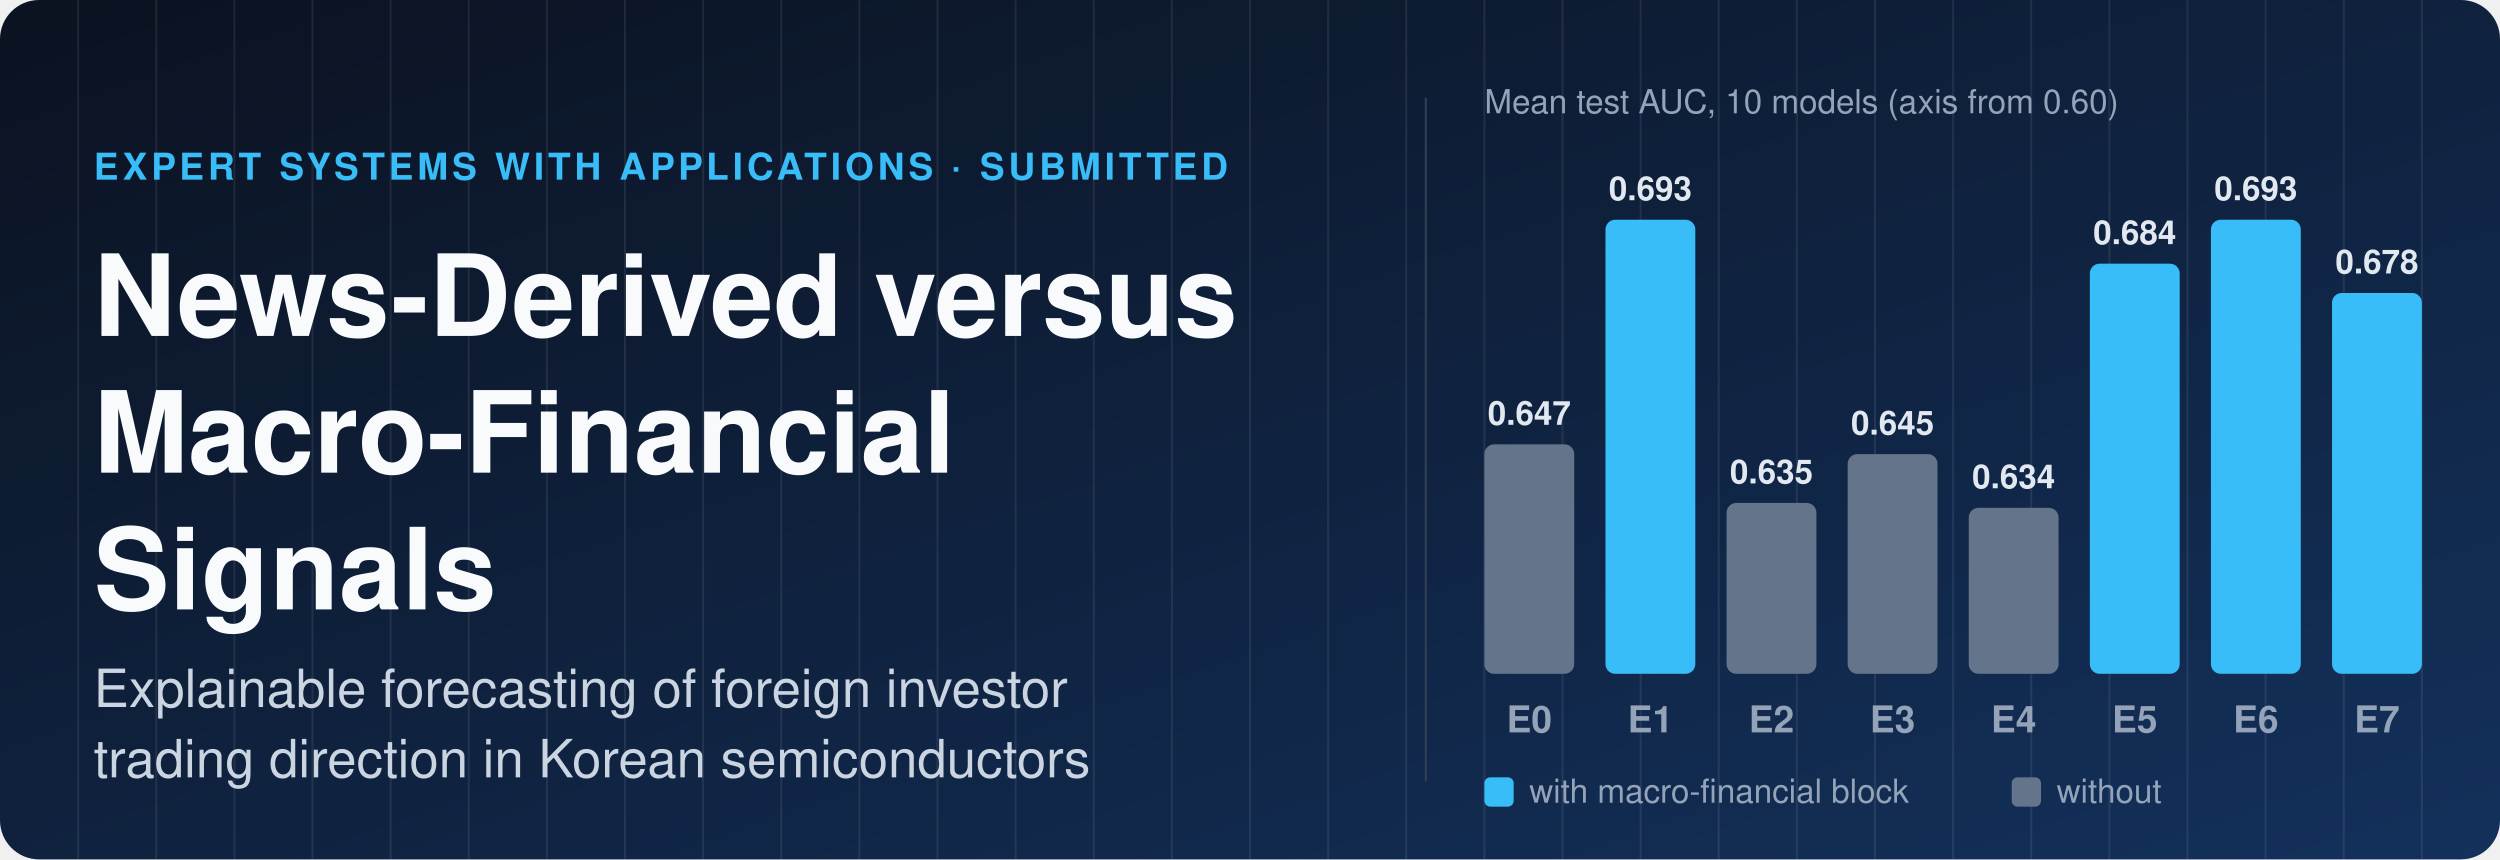
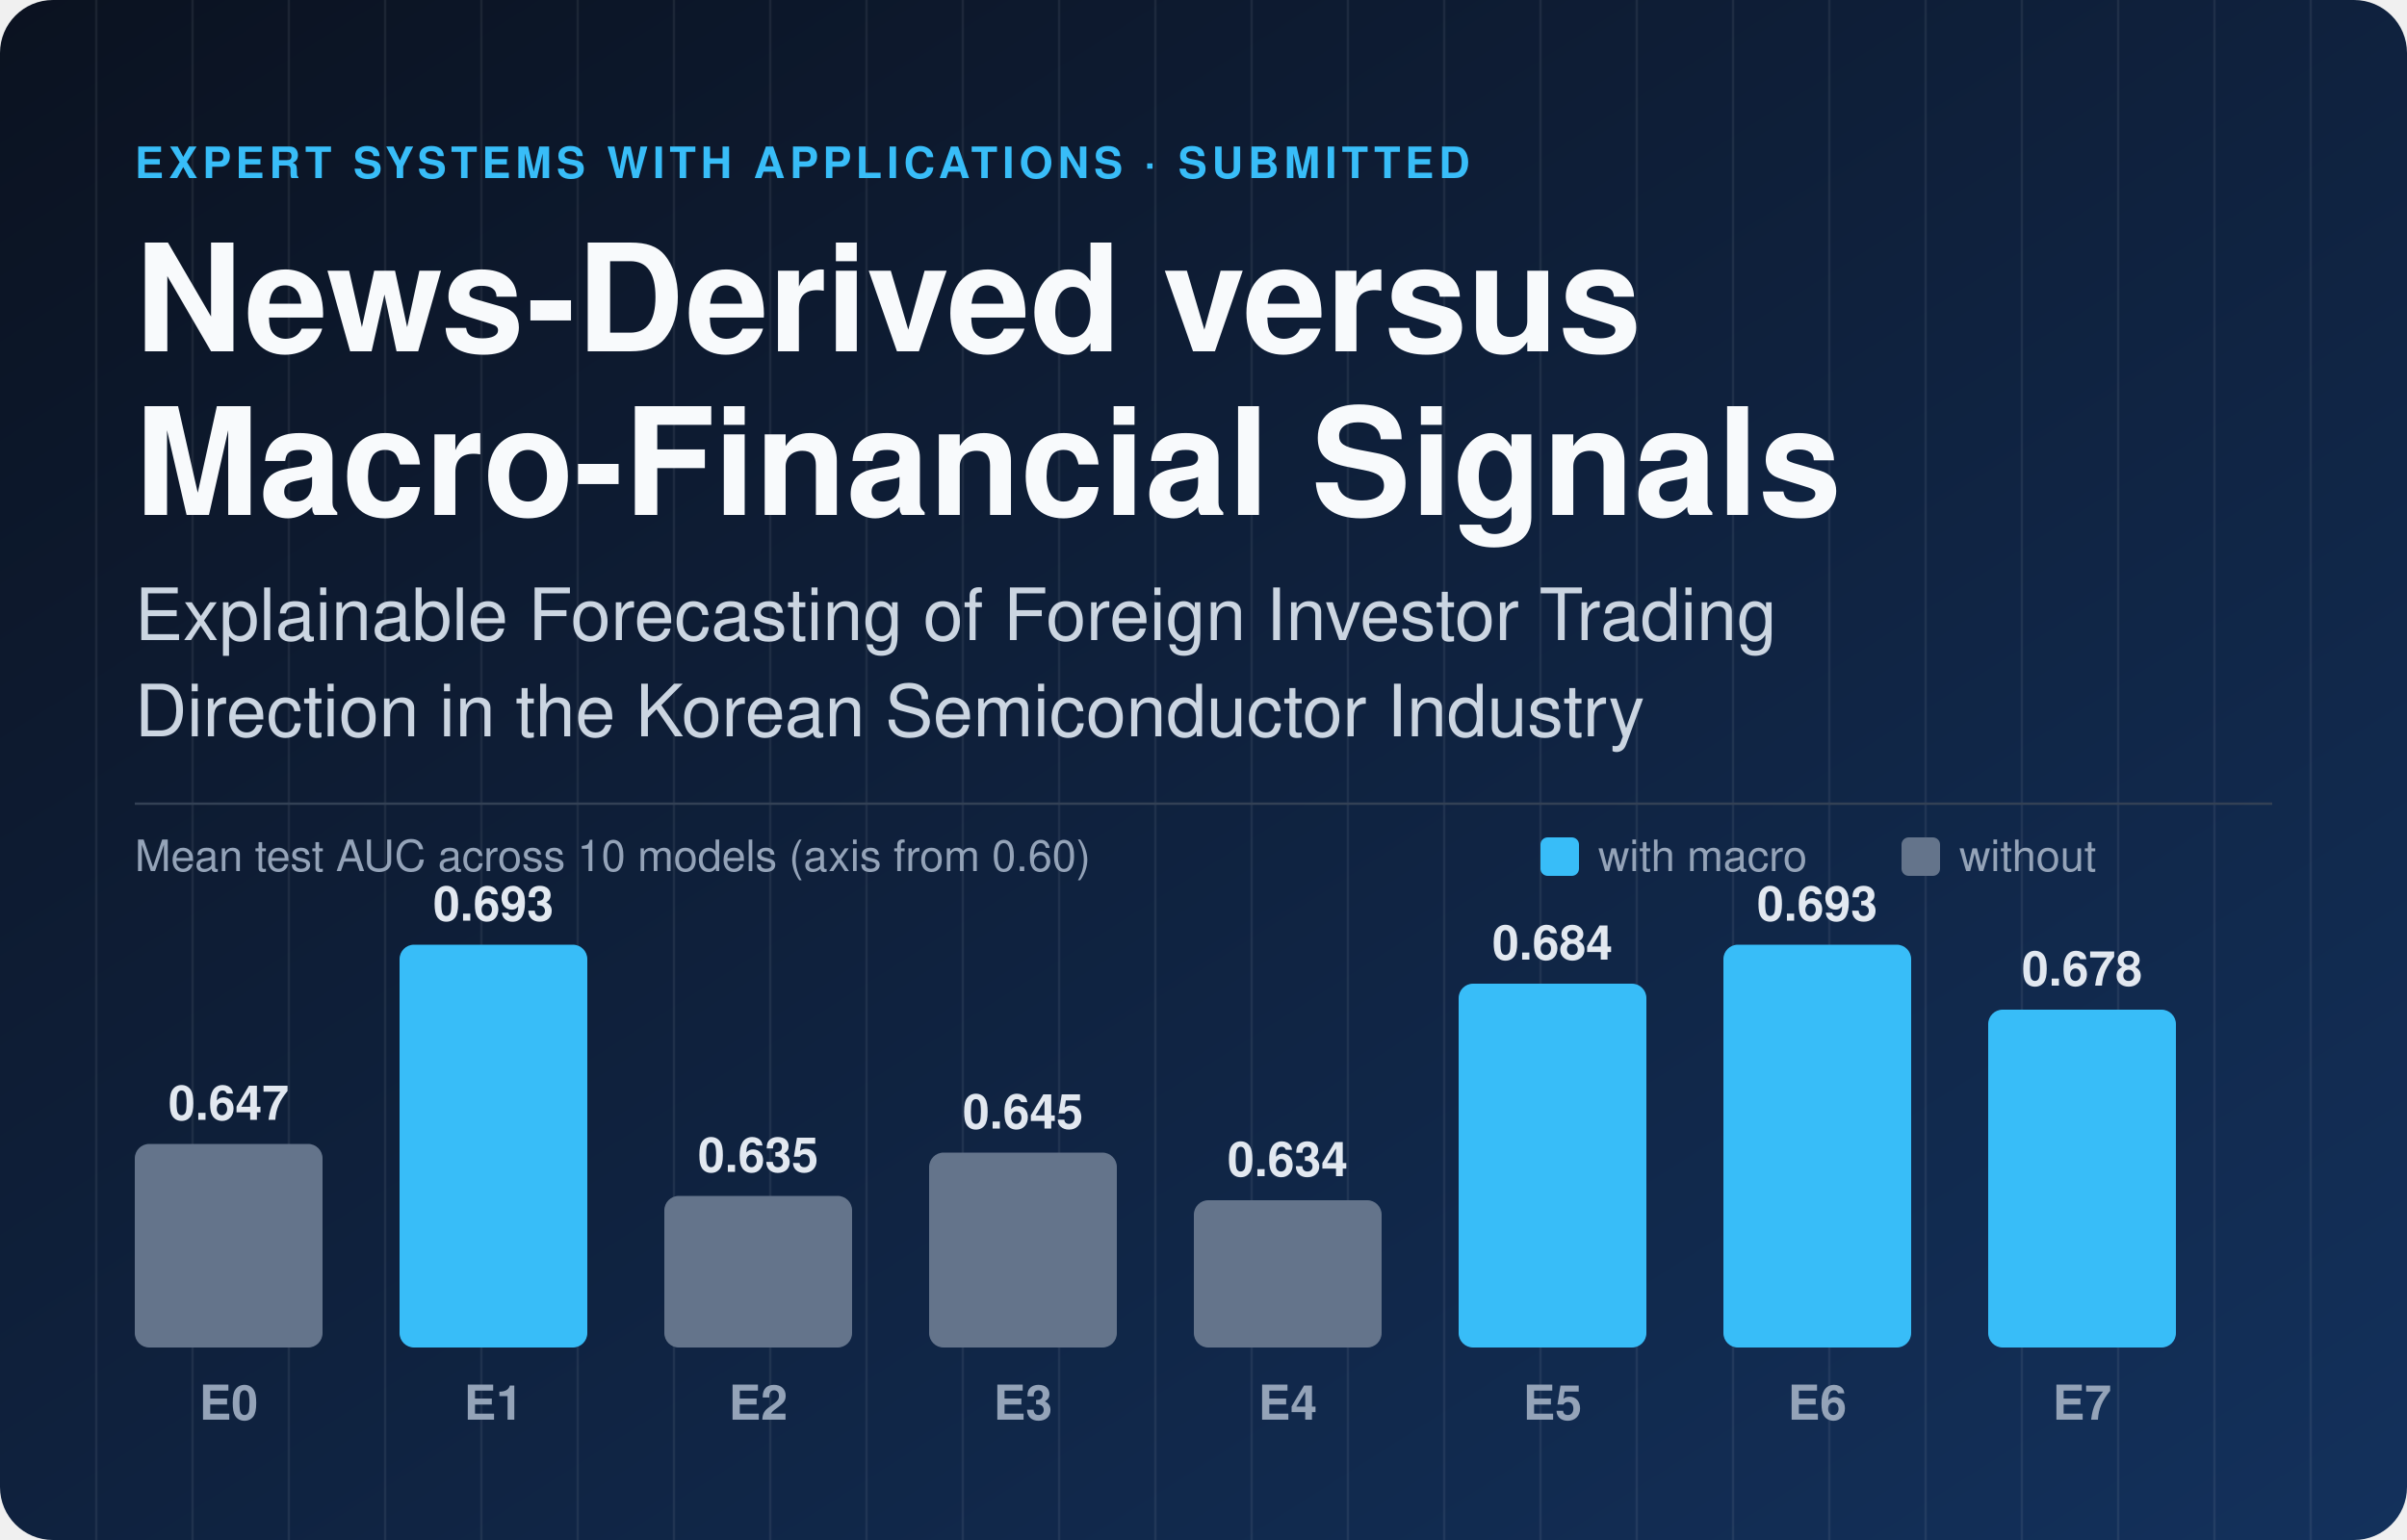
- <svg xmlns="http://www.w3.org/2000/svg" width="1280" height="440" viewBox="0 0 1280 440">
+ <svg xmlns="http://www.w3.org/2000/svg" width="1000" height="640" viewBox="0 0 1000 640">
  <defs>
    <linearGradient id="g" x1="0" y1="0" x2="1" y2="1">
      <stop offset="0" stop-color="#0b1220" />
      <stop offset="1" stop-color="#13315c" />
    </linearGradient>
-     <style>.t{font:700 58px 'Segoe UI',Helvetica,Arial,sans-serif;fill:#f8fafc}.s{font:400 27px 'Segoe UI',Helvetica,Arial,sans-serif;fill:#cbd5e1}
- .k{font:700 19px 'Segoe UI',Helvetica,Arial,sans-serif;fill:#38bdf8;letter-spacing:2px}.v{font:700 17px 'Segoe UI',Helvetica,Arial,sans-serif;fill:#e2e8f0;text-anchor:middle}
- .l{font:700 19px 'Segoe UI',Helvetica,Arial,sans-serif;fill:#94a3b8;text-anchor:middle}.c{font:400 17px 'Segoe UI',Helvetica,Arial,sans-serif;fill:#94a3b8}</style>
+     <style>.t{font:700 62px 'Segoe UI',Helvetica,Arial,sans-serif;fill:#f8fafc}.s{font:500 30px 'Segoe UI',Helvetica,Arial,sans-serif;fill:#cbd5e1}
+ .k{font:700 18px 'Segoe UI',Helvetica,Arial,sans-serif;fill:#38bdf8;letter-spacing:2px}.v{font:700 20px 'Segoe UI',Helvetica,Arial,sans-serif;fill:#e2e8f0;text-anchor:middle}
+ .l{font:700 20px 'Segoe UI',Helvetica,Arial,sans-serif;fill:#94a3b8;text-anchor:middle}.c{font:400 18px 'Segoe UI',Helvetica,Arial,sans-serif;fill:#94a3b8}</style>
  </defs>
-   <rect width="1280" height="440" rx="20" fill="url(#g)" />
-   <g opacity=".08" stroke="#fff">
-     <line x1="40" y1="0" x2="40" y2="440" />
-     <line x1="80" y1="0" x2="80" y2="440" />
-     <line x1="120" y1="0" x2="120" y2="440" />
-     <line x1="160" y1="0" x2="160" y2="440" />
-     <line x1="200" y1="0" x2="200" y2="440" />
-     <line x1="240" y1="0" x2="240" y2="440" />
-     <line x1="280" y1="0" x2="280" y2="440" />
-     <line x1="320" y1="0" x2="320" y2="440" />
-     <line x1="360" y1="0" x2="360" y2="440" />
-     <line x1="400" y1="0" x2="400" y2="440" />
-     <line x1="440" y1="0" x2="440" y2="440" />
-     <line x1="480" y1="0" x2="480" y2="440" />
-     <line x1="520" y1="0" x2="520" y2="440" />
-     <line x1="560" y1="0" x2="560" y2="440" />
-     <line x1="600" y1="0" x2="600" y2="440" />
-     <line x1="640" y1="0" x2="640" y2="440" />
-     <line x1="680" y1="0" x2="680" y2="440" />
-     <line x1="720" y1="0" x2="720" y2="440" />
-     <line x1="760" y1="0" x2="760" y2="440" />
-     <line x1="800" y1="0" x2="800" y2="440" />
-     <line x1="840" y1="0" x2="840" y2="440" />
-     <line x1="880" y1="0" x2="880" y2="440" />
-     <line x1="920" y1="0" x2="920" y2="440" />
-     <line x1="960" y1="0" x2="960" y2="440" />
-     <line x1="1000" y1="0" x2="1000" y2="440" />
-     <line x1="1040" y1="0" x2="1040" y2="440" />
-     <line x1="1080" y1="0" x2="1080" y2="440" />
-     <line x1="1120" y1="0" x2="1120" y2="440" />
-     <line x1="1160" y1="0" x2="1160" y2="440" />
-     <line x1="1200" y1="0" x2="1200" y2="440" />
-     <line x1="1240" y1="0" x2="1240" y2="440" />
+   <rect width="1000" height="640" rx="22" fill="url(#g)" />
+   <g opacity=".07" stroke="#fff">
+     <line x1="40" y1="0" x2="40" y2="640" />
+     <line x1="80" y1="0" x2="80" y2="640" />
+     <line x1="120" y1="0" x2="120" y2="640" />
+     <line x1="160" y1="0" x2="160" y2="640" />
+     <line x1="200" y1="0" x2="200" y2="640" />
+     <line x1="240" y1="0" x2="240" y2="640" />
+     <line x1="280" y1="0" x2="280" y2="640" />
+     <line x1="320" y1="0" x2="320" y2="640" />
+     <line x1="360" y1="0" x2="360" y2="640" />
+     <line x1="400" y1="0" x2="400" y2="640" />
+     <line x1="440" y1="0" x2="440" y2="640" />
+     <line x1="480" y1="0" x2="480" y2="640" />
+     <line x1="520" y1="0" x2="520" y2="640" />
+     <line x1="560" y1="0" x2="560" y2="640" />
+     <line x1="600" y1="0" x2="600" y2="640" />
+     <line x1="640" y1="0" x2="640" y2="640" />
+     <line x1="680" y1="0" x2="680" y2="640" />
+     <line x1="720" y1="0" x2="720" y2="640" />
+     <line x1="760" y1="0" x2="760" y2="640" />
+     <line x1="800" y1="0" x2="800" y2="640" />
+     <line x1="840" y1="0" x2="840" y2="640" />
+     <line x1="880" y1="0" x2="880" y2="640" />
+     <line x1="920" y1="0" x2="920" y2="640" />
+     <line x1="960" y1="0" x2="960" y2="640" />
  </g>
-   <text x="48" y="92" class="k">EXPERT SYSTEMS WITH APPLICATIONS · SUBMITTED</text>
-   <text x="48" y="172" class="t">News-Derived versus</text>
-   <text x="48" y="242" class="t">Macro-Financial</text>
-   <text x="48" y="312" class="t">Signals</text>
-   <text x="48" y="362" class="s">Explainable forecasting of foreign investor</text>
-   <text x="48" y="398" class="s">trading direction in Korean semiconductors</text>
-   <line x1="730" y1="50" x2="730" y2="400" stroke="#334155" />
-   <text x="760" y="58" class="c">Mean test AUC, 10 models (axis from 0.60)</text>
-   <rect x="760" y="227.5" width="46" height="117.5" rx="5" fill="#64748b" />
-   <text x="783" y="217.5" class="v">0.647</text>
-   <text x="783" y="375" class="l">E0</text>
-   <rect x="822" y="112.5" width="46" height="232.5" rx="5" fill="#38bdf8" />
-   <text x="845" y="102.5" class="v">0.693</text>
-   <text x="845" y="375" class="l">E1</text>
-   <rect x="884" y="257.5" width="46" height="87.5" rx="5" fill="#64748b" />
-   <text x="907" y="247.5" class="v">0.635</text>
-   <text x="907" y="375" class="l">E2</text>
-   <rect x="946" y="232.5" width="46" height="112.5" rx="5" fill="#64748b" />
-   <text x="969" y="222.5" class="v">0.645</text>
-   <text x="969" y="375" class="l">E3</text>
-   <rect x="1008" y="260.0" width="46" height="85.0" rx="5" fill="#64748b" />
-   <text x="1031" y="250.0" class="v">0.634</text>
-   <text x="1031" y="375" class="l">E4</text>
-   <rect x="1070" y="135.0" width="46" height="210.0" rx="5" fill="#38bdf8" />
-   <text x="1093" y="125.0" class="v">0.684</text>
-   <text x="1093" y="375" class="l">E5</text>
-   <rect x="1132" y="112.5" width="46" height="232.5" rx="5" fill="#38bdf8" />
-   <text x="1155" y="102.5" class="v">0.693</text>
-   <text x="1155" y="375" class="l">E6</text>
-   <rect x="1194" y="150.0" width="46" height="195.0" rx="5" fill="#38bdf8" />
-   <text x="1217" y="140.0" class="v">0.678</text>
-   <text x="1217" y="375" class="l">E7</text>
-   <rect x="760" y="398" width="15" height="15" rx="3" fill="#38bdf8" />
-   <text x="783" y="411" class="c">with macro-financial block</text>
-   <rect x="1030" y="398" width="15" height="15" rx="3" fill="#64748b" />
-   <text x="1053" y="411" class="c">without</text>
+   <text x="56" y="74" class="k">EXPERT SYSTEMS WITH APPLICATIONS · SUBMITTED</text>
+   <text x="56" y="146" class="t">News-Derived versus</text>
+   <text x="56" y="214" class="t">Macro-Financial Signals</text>
+   <text x="56" y="266" class="s">Explainable Forecasting of Foreign Investor Trading</text>
+   <text x="56" y="306" class="s">Direction in the Korean Semiconductor Industry</text>
+   <line x1="56" y1="334" x2="944" y2="334" stroke="#334155" />
+   <text x="56" y="362" class="c">Mean test AUC across 10 models (axis from 0.60)</text>
+   <rect x="640" y="348" width="16" height="16" rx="3" fill="#38bdf8" />
+   <text x="664" y="362" class="c">with macro</text>
+   <rect x="790" y="348" width="16" height="16" rx="3" fill="#64748b" />
+   <text x="814" y="362" class="c">without</text>
+   <rect x="56" y="475.4" width="78" height="84.6" rx="6" fill="#64748b" />
+   <text x="95.0" y="465.4" class="v">0.647</text>
+   <text x="95.0" y="590" class="l">E0</text>
+   <rect x="166" y="392.6" width="78" height="167.4" rx="6" fill="#38bdf8" />
+   <text x="205.0" y="382.6" class="v">0.693</text>
+   <text x="205.0" y="590" class="l">E1</text>
+   <rect x="276" y="497.0" width="78" height="63.0" rx="6" fill="#64748b" />
+   <text x="315.0" y="487.0" class="v">0.635</text>
+   <text x="315.0" y="590" class="l">E2</text>
+   <rect x="386" y="479.0" width="78" height="81.0" rx="6" fill="#64748b" />
+   <text x="425.0" y="469.0" class="v">0.645</text>
+   <text x="425.0" y="590" class="l">E3</text>
+   <rect x="496" y="498.8" width="78" height="61.2" rx="6" fill="#64748b" />
+   <text x="535.0" y="488.8" class="v">0.634</text>
+   <text x="535.0" y="590" class="l">E4</text>
+   <rect x="606" y="408.8" width="78" height="151.2" rx="6" fill="#38bdf8" />
+   <text x="645.0" y="398.8" class="v">0.684</text>
+   <text x="645.0" y="590" class="l">E5</text>
+   <rect x="716" y="392.6" width="78" height="167.4" rx="6" fill="#38bdf8" />
+   <text x="755.0" y="382.6" class="v">0.693</text>
+   <text x="755.0" y="590" class="l">E6</text>
+   <rect x="826" y="419.6" width="78" height="140.4" rx="6" fill="#38bdf8" />
+   <text x="865.0" y="409.6" class="v">0.678</text>
+   <text x="865.0" y="590" class="l">E7</text>
</svg>
